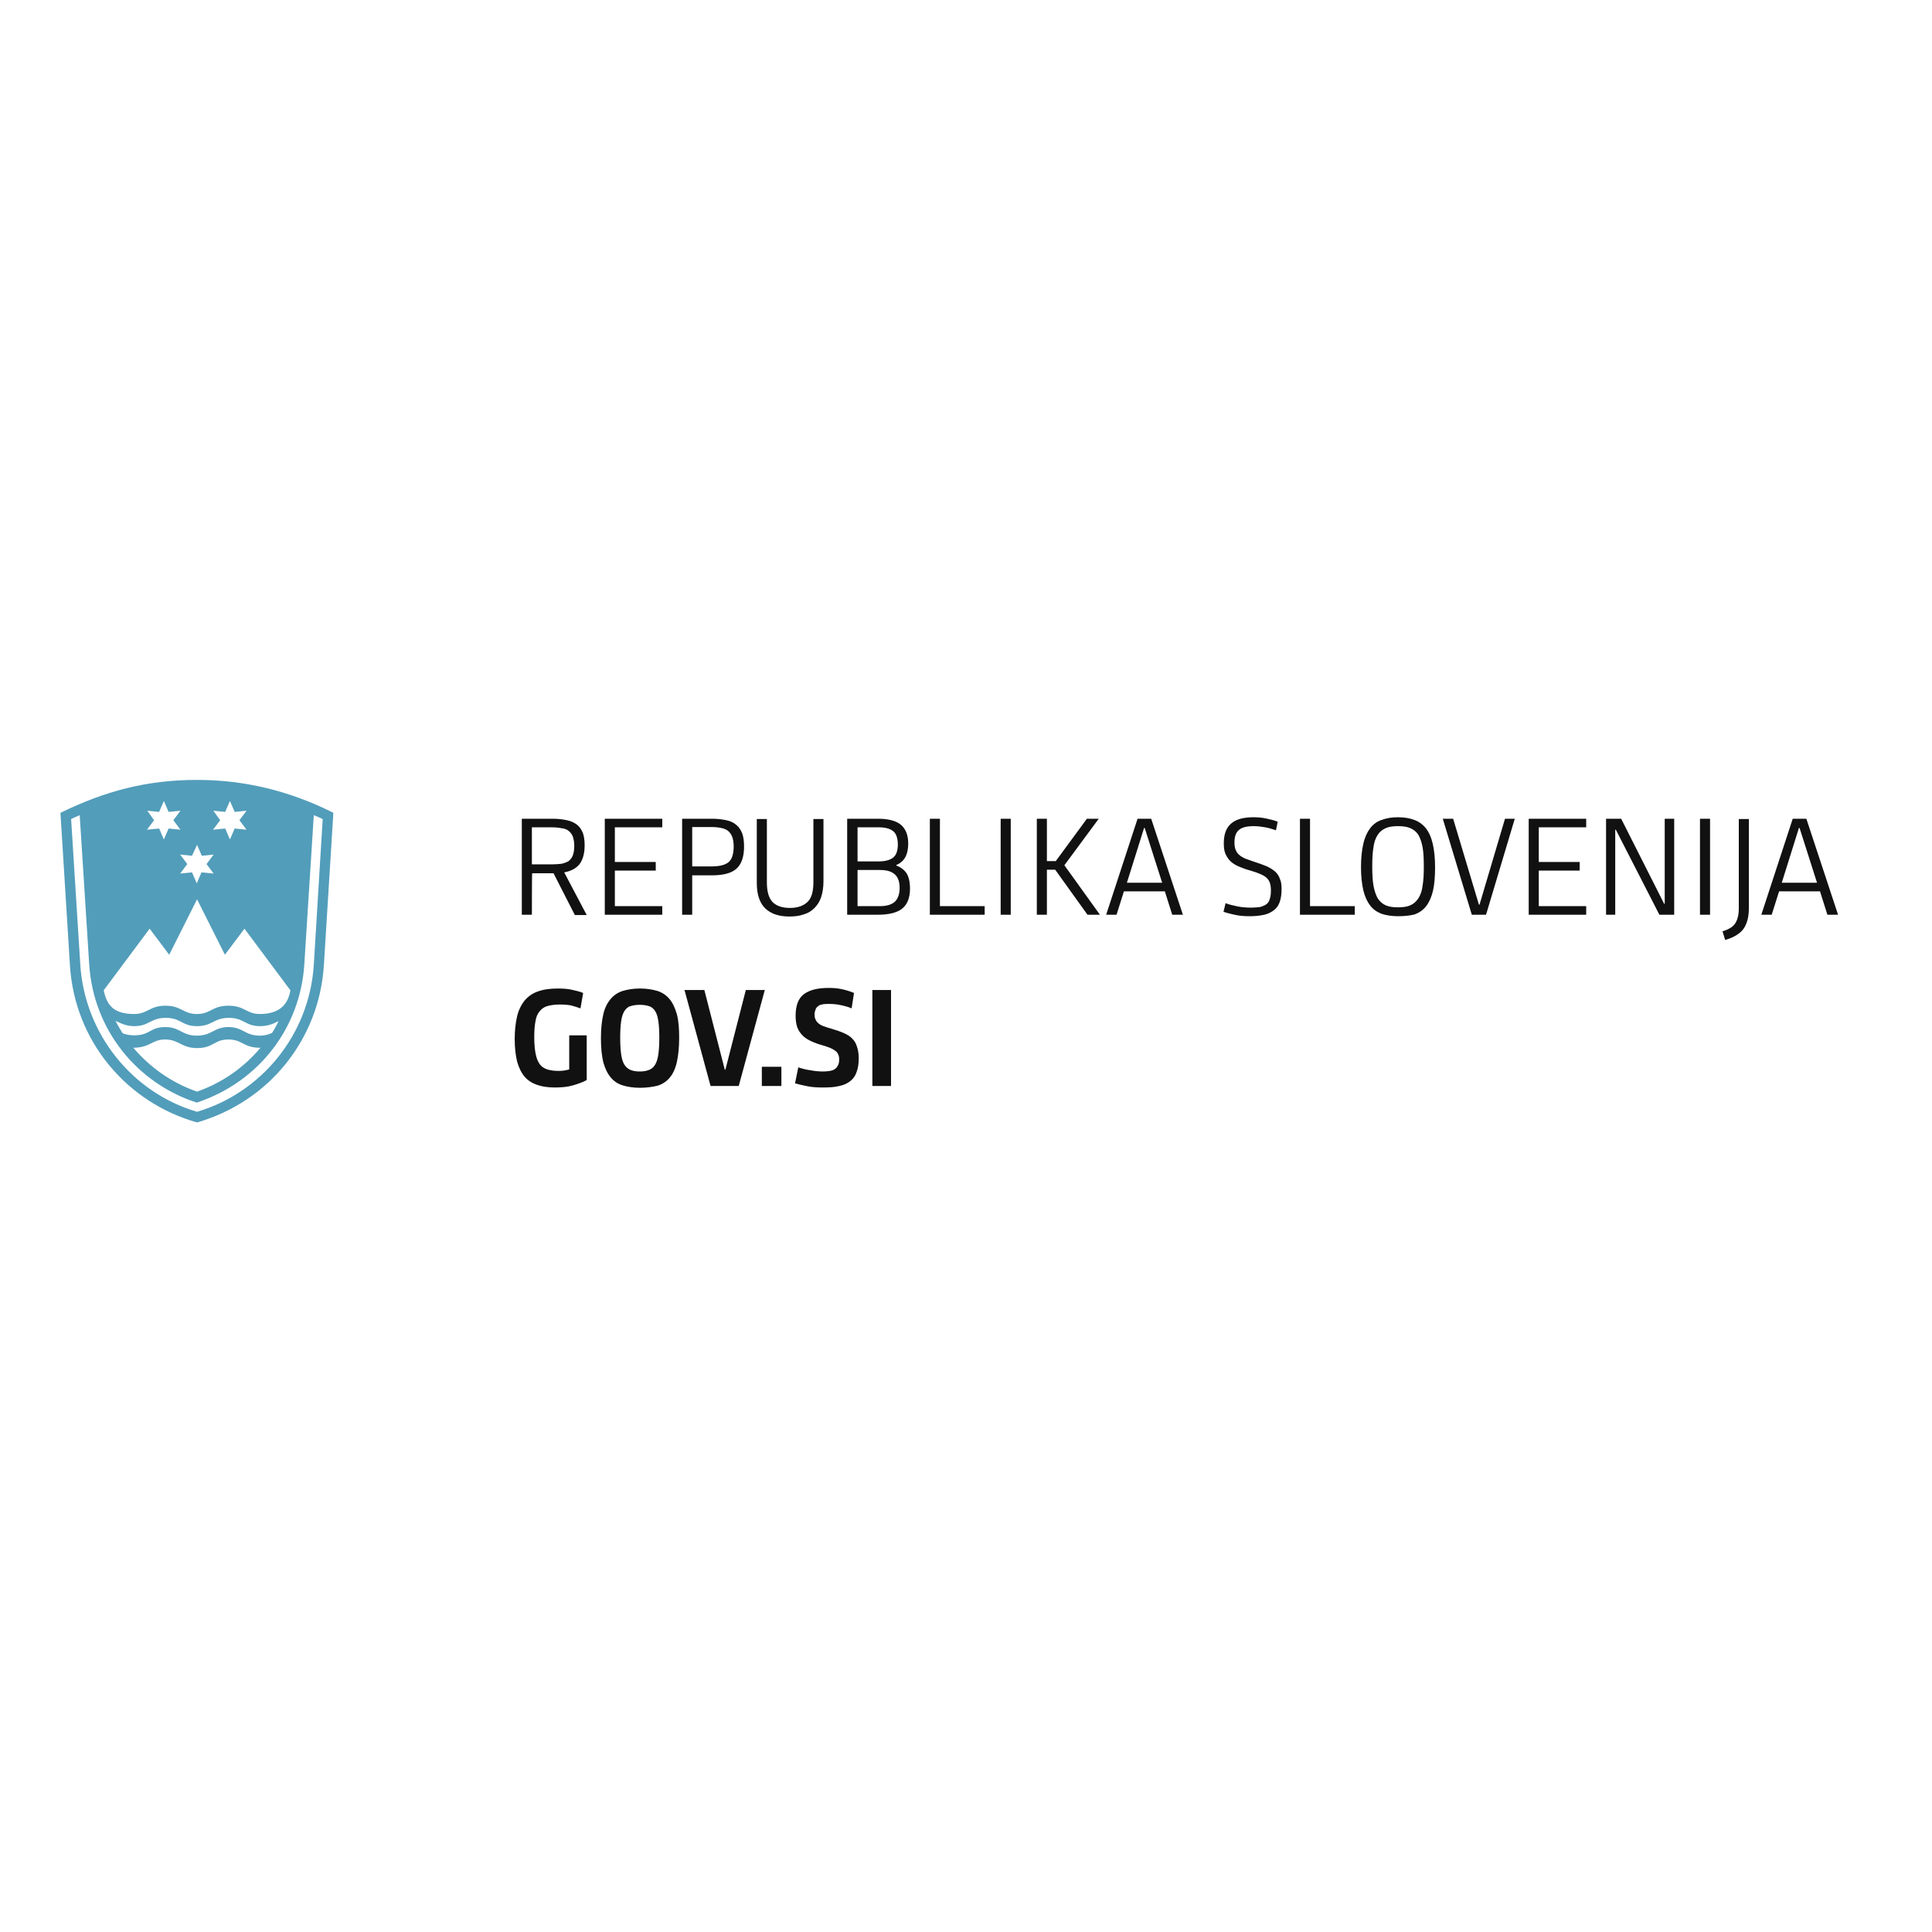
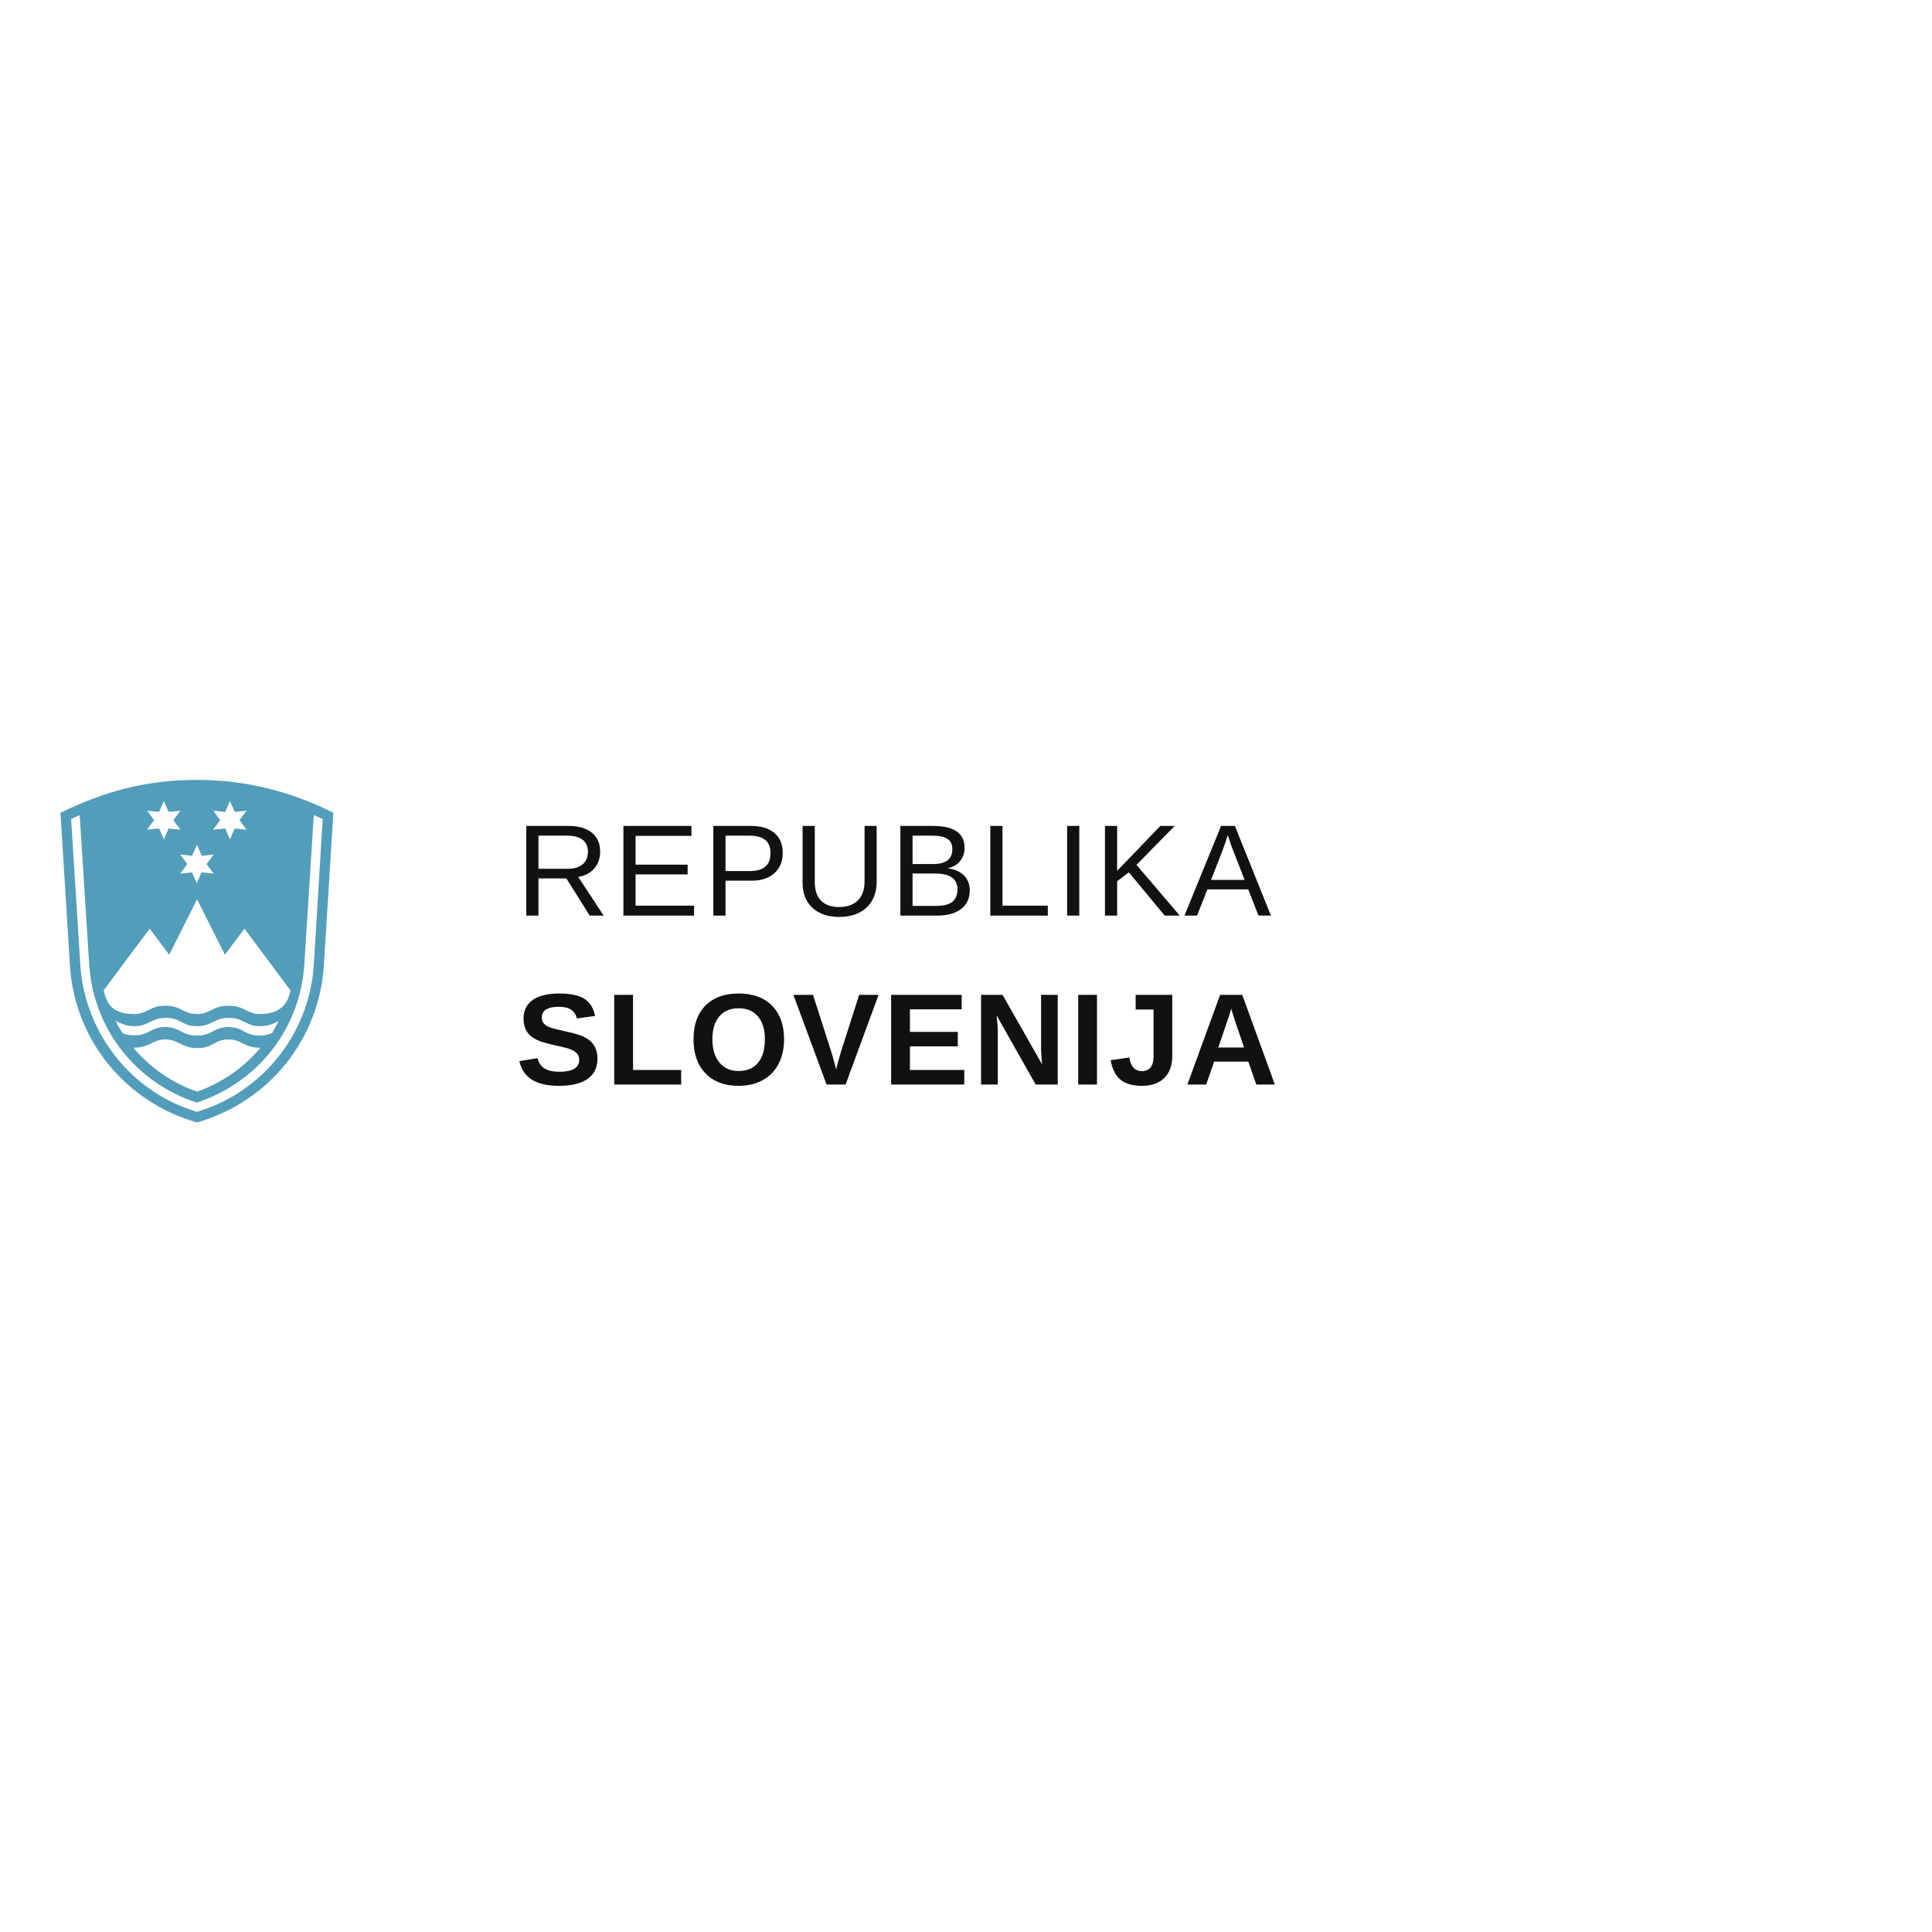
<svg xmlns="http://www.w3.org/2000/svg" version="1.1" id="layer" x="0px" y="0px" viewBox="0 0 652 652" style="enable-background:new 0 0 652 652;" xml:space="preserve">
  <style type="text/css">
	.st0{fill:#529DBA;}
	.st1{fill:#111111;}
+ 	.logoTextTop{fill:#111111;font-family:Arial, Helvetica, sans-serif;font-size:44px;font-weight:400;letter-spacing:1px;}
+ 	.logoTextBottom{fill:#111111;font-family:Arial, Helvetica, sans-serif;font-size:44px;font-weight:700;letter-spacing:1px;}
</style>
  <path class="st0" d="M66.5,263.2c-17.1,0-31.1,3.8-46.1,11.1l3.2,51.5c1.6,25.6,19.2,46.3,42.9,53c24.5-7.1,41.2-28.2,42.8-53  l3.2-51.5C97.2,266.6,81.9,263.2,66.5,263.2z M72,273.6l4,0.4l1.6-3.7l1.6,3.7l4-0.4l-2.4,3.2l2.4,3.2l-4-0.4l-1.6,3.7l-1.6-3.7  l-4.1,0.4l2.4-3.2L72,273.6z M66.5,285.1l1.6,3.7l4-0.4l-2.4,3.2l2.4,3.2l-4.1-0.4l-1.6,3.7l-1.6-3.7l-4,0.4l2.4-3.2l-2.4-3.2l4,0.4  L66.5,285.1z M49.7,273.6l4,0.4l1.6-3.7l1.6,3.7l4-0.4l-2.4,3.2l2.4,3.2l-4-0.4l-1.6,3.7l-1.6-3.7l-4.1,0.4l2.4-3.2L49.7,273.6z   M50.5,313.4l6.6,8.8l9.4-18.7l9.4,18.7l6.6-8.8L98,334.2c-0.8,4.9-3.8,8-10.3,8c-4.6,0-5.1-2.8-10.6-2.8c-5.5,0-6,2.8-10.6,2.8  c-4.8,0-5.2-2.8-10.7-2.8c-5.3,0-6,2.8-10.5,2.8c-6.6,0-9.2-2.6-10.3-8L50.5,313.4z M87.7,349.5c-5.1,0-5.7-2.9-10.6-2.9  c-4.9,0-5.5,2.9-10.7,2.9c-5,0-5.7-2.9-10.6-2.9c-5.2,0-5.1,2.8-10.5,2.8c-1.3,0-2.7-0.2-3.9-0.7c-0.9-1.4-1.7-2.7-2.4-4.2  c1.7,0.8,3.5,1.8,6.3,1.8c5,0,5.6-2.8,10.6-2.8c5.3,0,5.4,2.8,10.6,2.8c5.1,0,5.7-2.8,10.7-2.8c5.2,0,5.5,2.8,10.6,2.8  c2.4,0,4.3-0.7,6.2-1.7c-0.7,1.5-1.3,2.6-2.2,4C90.5,349.2,89.1,349.5,87.7,349.5z M87.9,353.6c-5.9,7-13.2,11.9-21.4,14.8  c-8.6-3-15.9-8.2-21.5-14.8c6-0.1,6.1-2.8,10.8-2.8c4.5,0,5.5,2.9,10.7,2.9c5.6,0,5.7-2.9,10.6-2.9C81.9,350.8,82,353.6,87.9,353.6z   M105.9,325.6c-1.5,23.6-17.7,43.2-39.4,49.6c-22.1-6.5-37.9-26.5-39.4-49.6L24,276.4c0.9-0.4,2.1-1,2.9-1.3l3.2,50.3  c1.4,22.2,16.2,40.2,36.3,46.7c21.4-7.1,35-25.7,36.3-46.7l3.2-50.3c1.1,0.4,2.1,0.9,3,1.3L105.9,325.6z" />
-   <path class="st1" d="M179.5,308.7h-3.4v-32.4h10.4c1.8,0,3.4,0.2,4.8,0.5c1.4,0.3,2.5,0.8,3.4,1.5c0.9,0.7,1.5,1.6,2,2.8  c0.4,1.1,0.6,2.5,0.6,4.2c0,2.7-0.6,4.8-1.7,6.3c-1.1,1.4-2.9,2.4-5.2,2.8l7.6,14.4H194l-7.2-14.1h-7.2  C179.5,294.6,179.5,308.7,179.5,308.7z M179.5,291.7h6.7c1.2,0,2.3-0.1,3.3-0.2c0.9-0.2,1.7-0.5,2.4-0.9c0.6-0.5,1.1-1.1,1.4-1.9  c0.3-0.8,0.5-1.9,0.5-3.2c0-1.3-0.2-2.4-0.5-3.2c-0.3-0.8-0.8-1.4-1.4-1.9c-0.6-0.5-1.4-0.8-2.4-0.9c-1-0.2-2.1-0.3-3.3-0.3h-6.7  C179.5,279.2,179.5,291.7,179.5,291.7z M204.1,308.7v-32.4h19.4v2.9h-16v11.7h13.8v2.9h-13.8v12h16v2.9  C223.5,308.7,204.1,308.7,204.1,308.7z M233.6,308.7h-3.4v-32.4h10.1c1.8,0,3.4,0.2,4.8,0.5s2.5,0.8,3.4,1.6c0.9,0.7,1.5,1.7,2,2.9  c0.4,1.2,0.6,2.6,0.6,4.4c0,3.5-0.9,6-2.6,7.5s-4.5,2.2-8.2,2.2h-6.7C233.6,295.3,233.6,308.7,233.6,308.7z M233.6,292.4h6.4  c1.2,0,2.3-0.1,3.3-0.3c0.9-0.2,1.7-0.5,2.4-1c0.6-0.5,1.1-1.1,1.4-2c0.3-0.9,0.5-2,0.5-3.4c0-1.4-0.2-2.5-0.5-3.3s-0.8-1.5-1.4-2  c-0.6-0.5-1.4-0.8-2.4-1c-1-0.2-2.1-0.3-3.3-0.3h-6.4C233.6,279.3,233.6,292.4,233.6,292.4z M277.9,297.4c0,2.1-0.3,3.9-0.8,5.4  c-0.5,1.5-1.3,2.7-2.3,3.7s-2.2,1.7-3.6,2.1c-1.4,0.5-3,0.7-4.8,0.7c-3.5,0-6.2-0.9-8.1-2.7s-2.9-4.7-2.9-8.6v-21.6h3.4v21.3  c0,3.1,0.6,5.3,1.9,6.7c1.3,1.3,3.2,2,5.9,2c2.6,0,4.5-0.7,5.9-2s2-3.6,2-6.7v-21.3h3.4L277.9,297.4L277.9,297.4z M307.1,299.9  c0,3.1-0.9,5.3-2.6,6.7c-1.7,1.4-4.5,2.1-8.3,2.1h-10.3v-32.4h10.3c3.6,0,6.3,0.7,7.9,2.1c1.6,1.4,2.4,3.5,2.4,6.3  c0,3.7-1.3,6.1-4,7.2v0.2c1.6,0.6,2.7,1.5,3.5,2.7C306.7,296,307.1,297.7,307.1,299.9z M303,285c0-2.2-0.6-3.8-1.7-4.6  s-2.7-1.2-4.7-1.2h-7.2v11.5h7.2c2,0,3.6-0.4,4.7-1.2C302.4,288.7,303,287.2,303,285z M303.6,299.7c0-2.1-0.5-3.6-1.6-4.6  c-1.1-1-2.7-1.5-5-1.5h-7.6v12.2h7.6c2.2,0,3.9-0.5,5-1.5C303,303.3,303.6,301.8,303.6,299.7z M313.8,308.7v-32.4h3.4v29.5h15.1v2.9  H313.8z M337.7,308.7v-32.4h3.4v32.4H337.7z M349.9,276.3h3.4v14.3h3l10.5-14.3h4L359.2,292l12,16.7H367l-10.9-15.2h-2.8v15.2h-3.4  L349.9,276.3L349.9,276.3z M393.1,300.8h-13.8l-2.5,7.9h-3.5l10.6-32.4h4.6l10.7,32.4h-3.6L393.1,300.8z M380.3,297.9h11.9  l-5.9-18.5h-0.2L380.3,297.9z M432.5,300.1c0,1.6-0.2,3-0.6,4.2c-0.4,1.2-1,2.1-1.9,2.8s-2,1.3-3.3,1.6c-1.4,0.3-3,0.5-4.9,0.5  c-1.7,0-3.3-0.1-4.7-0.4s-2.8-0.6-4.2-1.1l0.7-2.9c1.3,0.5,2.6,0.8,4.1,1.1c1.5,0.3,3,0.4,4.5,0.4c1.2,0,2.2-0.1,3-0.2  c0.8-0.2,1.5-0.5,2.1-0.9c0.6-0.4,1-1,1.2-1.8c0.3-0.8,0.4-1.7,0.4-2.9c0-0.9-0.1-1.7-0.3-2.4c-0.2-0.7-0.6-1.3-1.1-1.8  c-0.5-0.5-1.2-0.9-2.1-1.3c-0.9-0.4-2-0.8-3.4-1.2c-1.5-0.4-2.8-0.9-4-1.4c-1.1-0.5-2.1-1.1-2.8-1.8c-0.7-0.7-1.3-1.6-1.7-2.6  c-0.4-1-0.5-2.1-0.5-3.5c0-2.9,0.8-5.1,2.4-6.5c1.6-1.5,4.2-2.2,7.6-2.2c1.4,0,2.8,0.1,4.2,0.4c1.4,0.3,2.7,0.6,4,1.1l-0.6,2.9  c-1.2-0.4-2.4-0.8-3.6-1c-1.2-0.2-2.5-0.4-3.8-0.4c-2.4,0-4.1,0.4-5.1,1.3c-1,0.8-1.5,2.2-1.5,4.2c0,1,0.1,1.8,0.4,2.5  c0.3,0.7,0.6,1.2,1.2,1.7c0.5,0.5,1.2,0.8,1.9,1.2c0.8,0.3,1.7,0.6,2.8,1c1.9,0.6,3.5,1.2,4.7,1.7c1.2,0.6,2.2,1.2,2.9,1.9  s1.2,1.5,1.5,2.5C432.4,297.6,432.5,298.8,432.5,300.1z M438.7,308.7v-32.4h3.4v29.5h15.1v2.9H438.7z M471.8,309.2  c-2.1,0-4-0.3-5.5-0.8c-1.6-0.6-2.9-1.5-3.9-2.8c-1-1.3-1.8-3-2.3-5.1c-0.5-2.1-0.8-4.8-0.8-7.9s0.3-5.8,0.8-7.9  c0.5-2.2,1.3-3.9,2.3-5.2c1-1.3,2.3-2.3,3.9-2.8c1.6-0.6,3.4-0.9,5.5-0.9c2.1,0,3.9,0.3,5.5,0.9c1.6,0.6,2.8,1.5,3.9,2.8  c1,1.3,1.8,3,2.3,5.2c0.5,2.1,0.8,4.8,0.8,7.9c0,3.2-0.2,5.8-0.7,8c-0.5,2.1-1.3,3.9-2.3,5.2c-1,1.3-2.3,2.2-3.9,2.8  C475.8,309,473.9,309.2,471.8,309.2z M471.8,306.2c1.7,0,3.1-0.2,4.2-0.7c1.1-0.5,2-1.3,2.7-2.4c0.7-1.1,1.2-2.5,1.4-4.3  c0.3-1.7,0.4-3.9,0.4-6.4c0-2.5-0.1-4.7-0.4-6.4c-0.3-1.7-0.8-3.1-1.4-4.2c-0.7-1.1-1.6-1.8-2.7-2.3c-1.1-0.5-2.5-0.7-4.2-0.7  c-1.7,0-3.1,0.2-4.2,0.7c-1.1,0.5-2,1.2-2.7,2.3c-0.7,1.1-1.2,2.5-1.4,4.2c-0.3,1.7-0.4,3.9-0.4,6.4c0,2.5,0.1,4.6,0.4,6.4  c0.3,1.7,0.8,3.2,1.4,4.3c0.7,1.1,1.6,1.9,2.7,2.4C468.7,306,470.1,306.2,471.8,306.2z M486.9,276.3h3.5l8.7,29h0.2l8.6-29h3.3  l-9.7,32.4h-4.8L486.9,276.3z M515.9,308.7v-32.4h19.4v2.9h-16v11.7h13.8v2.9h-13.8v12h16v2.9C535.3,308.7,515.9,308.7,515.9,308.7z   M545.3,280h-0.2v28.7H542v-32.4h5.1l14.5,28.7h0.2v-28.7h3.2v32.4h-5L545.3,280z M573.7,308.7v-32.4h3.4v32.4H573.7z M590.2,276.3  v29.8c0,1.5-0.1,2.9-0.4,4.1c-0.3,1.2-0.7,2.2-1.3,3.1c-0.6,0.9-1.4,1.6-2.5,2.3c-1,0.6-2.3,1.2-3.8,1.6l-0.9-2.9  c1-0.3,1.9-0.7,2.6-1.1c0.7-0.4,1.3-1,1.7-1.6c0.4-0.6,0.7-1.4,0.9-2.2c0.2-0.8,0.3-1.8,0.3-2.9v-30.1H590.2z M614.2,300.8h-13.8  l-2.5,7.9h-3.5l10.6-32.4h4.6l10.7,32.4h-3.6L614.2,300.8z M601.3,297.9h11.9l-5.9-18.5h-0.2L601.3,297.9z M193.3,366.3  c-1.7,0.5-3.7,0.7-6.1,0.7c-2.3,0-4.3-0.3-6-0.9c-1.7-0.6-3.1-1.5-4.2-2.8c-1.1-1.3-1.9-3-2.5-5.1c-0.5-2.1-0.8-4.6-0.8-7.6  c0-2.9,0.3-5.4,0.8-7.6c0.5-2.1,1.4-3.9,2.5-5.3c1.2-1.4,2.7-2.5,4.5-3.1c1.9-0.7,4.1-1,6.8-1c1.7,0,3.2,0.1,4.6,0.4  c1.4,0.3,2.7,0.6,3.9,1.1l-0.9,5.2c-1.1-0.4-2.1-0.7-3.2-1c-1.1-0.2-2.3-0.3-3.7-0.3c-1.7,0-3.1,0.2-4.2,0.5c-1.1,0.3-2,0.9-2.7,1.8  c-0.7,0.8-1.2,2-1.4,3.4c-0.3,1.5-0.4,3.3-0.4,5.4c0,2.4,0.2,4.3,0.5,5.7c0.3,1.5,0.8,2.6,1.4,3.4c0.6,0.8,1.5,1.4,2.5,1.7  c1,0.3,2.2,0.5,3.6,0.5c0.6,0,1.2,0,1.9-0.1c0.6-0.1,1.3-0.2,1.9-0.4v-11.5h5.9v15.1C196.5,365.3,195,365.8,193.3,366.3z M216,367.1  c-2.2,0-4.2-0.3-5.8-0.8c-1.7-0.5-3-1.4-4.1-2.7c-1.1-1.3-1.9-3-2.5-5.1c-0.5-2.1-0.8-4.8-0.8-8.1c0-3.3,0.3-6,0.8-8.1  c0.5-2.2,1.4-3.9,2.5-5.2c1.1-1.3,2.5-2.2,4.1-2.7c1.7-0.5,3.6-0.8,5.8-0.8c2.2,0,4.1,0.3,5.8,0.8c1.6,0.5,3,1.4,4.1,2.7  c1.1,1.3,1.9,3,2.5,5.1s0.8,4.8,0.8,8.1c0,3.3-0.3,6-0.8,8.2s-1.3,3.9-2.4,5.2c-1.1,1.3-2.5,2.2-4.1,2.7  C220.2,366.8,218.2,367.1,216,367.1z M215.9,361.6c1.3,0,2.4-0.2,3.3-0.6c0.9-0.4,1.5-1,2-1.9c0.5-0.9,0.8-2,1-3.5  c0.2-1.5,0.3-3.3,0.3-5.4c0-2.2-0.1-4-0.3-5.4c-0.2-1.4-0.5-2.6-1-3.4c-0.5-0.9-1.2-1.5-2-1.8c-0.9-0.3-2-0.5-3.3-0.5  c-1.3,0-2.4,0.2-3.3,0.5c-0.9,0.3-1.5,1-2,1.8c-0.5,0.9-0.8,2-1,3.4c-0.2,1.4-0.3,3.2-0.3,5.4c0,2.1,0.1,3.9,0.3,5.4  c0.2,1.5,0.5,2.6,1,3.5c0.5,0.9,1.2,1.5,2,1.9C213.5,361.4,214.6,361.6,215.9,361.6z M249.3,366.5h-9.5l-8.8-32.4h6.7l6.9,26.9h0.2  l6.9-26.9h6.4L249.3,366.5z M257.1,366.5V360h6.6v6.5H257.1z M289.8,357.1c0,1.8-0.2,3.3-0.7,4.6c-0.4,1.3-1.1,2.3-2.1,3.1  c-1,0.8-2.2,1.4-3.8,1.7c-1.5,0.4-3.4,0.5-5.5,0.5c-1.9,0-3.6-0.1-5.1-0.4s-2.9-0.6-4.3-1l1.1-5.4c1.2,0.4,2.6,0.8,4.2,1  c1.5,0.3,3,0.4,4.4,0.4c0.8,0,1.4-0.1,2.1-0.2c0.6-0.1,1.2-0.3,1.6-0.6c0.5-0.3,0.8-0.7,1.1-1.3c0.3-0.5,0.4-1.2,0.4-2  c0-0.6-0.1-1.2-0.3-1.6c-0.2-0.5-0.5-0.9-0.9-1.2c-0.4-0.3-1-0.7-1.7-1c-0.7-0.3-1.6-0.6-2.6-0.9c-1.5-0.4-2.8-0.9-3.9-1.4  c-1.1-0.5-2.1-1.1-2.9-1.9c-0.8-0.8-1.4-1.7-1.8-2.7c-0.4-1.1-0.6-2.4-0.6-4c0-3.4,0.9-5.9,2.8-7.3c1.9-1.4,4.6-2.1,8.3-2.1  c1.6,0,3,0.1,4.4,0.4c1.4,0.3,2.8,0.7,4.2,1.3l-0.8,5.2c-1.1-0.5-2.3-0.8-3.7-1.1c-1.3-0.3-2.7-0.4-4-0.4c-0.7,0-1.3,0-1.9,0.1  c-0.6,0.1-1.1,0.2-1.5,0.5c-0.4,0.3-0.8,0.6-1,1.1c-0.2,0.5-0.4,1.1-0.4,1.8c0,0.8,0.1,1.4,0.4,1.9c0.2,0.5,0.6,0.9,1.1,1.3  c0.5,0.4,1.1,0.7,1.8,0.9c0.7,0.3,1.5,0.5,2.5,0.8c1.7,0.5,3.1,1,4.2,1.5s2.1,1.1,2.8,1.9c0.7,0.7,1.2,1.6,1.5,2.6  C289.6,354.4,289.8,355.6,289.8,357.1z M294.4,366.5v-32.4h6.3v32.4H294.4z" />
+   <text class="logoTextTop" x="174" y="309">REPUBLIKA</text>
+   <text class="logoTextBottom" x="174" y="366">SLOVENIJA</text>
</svg>
